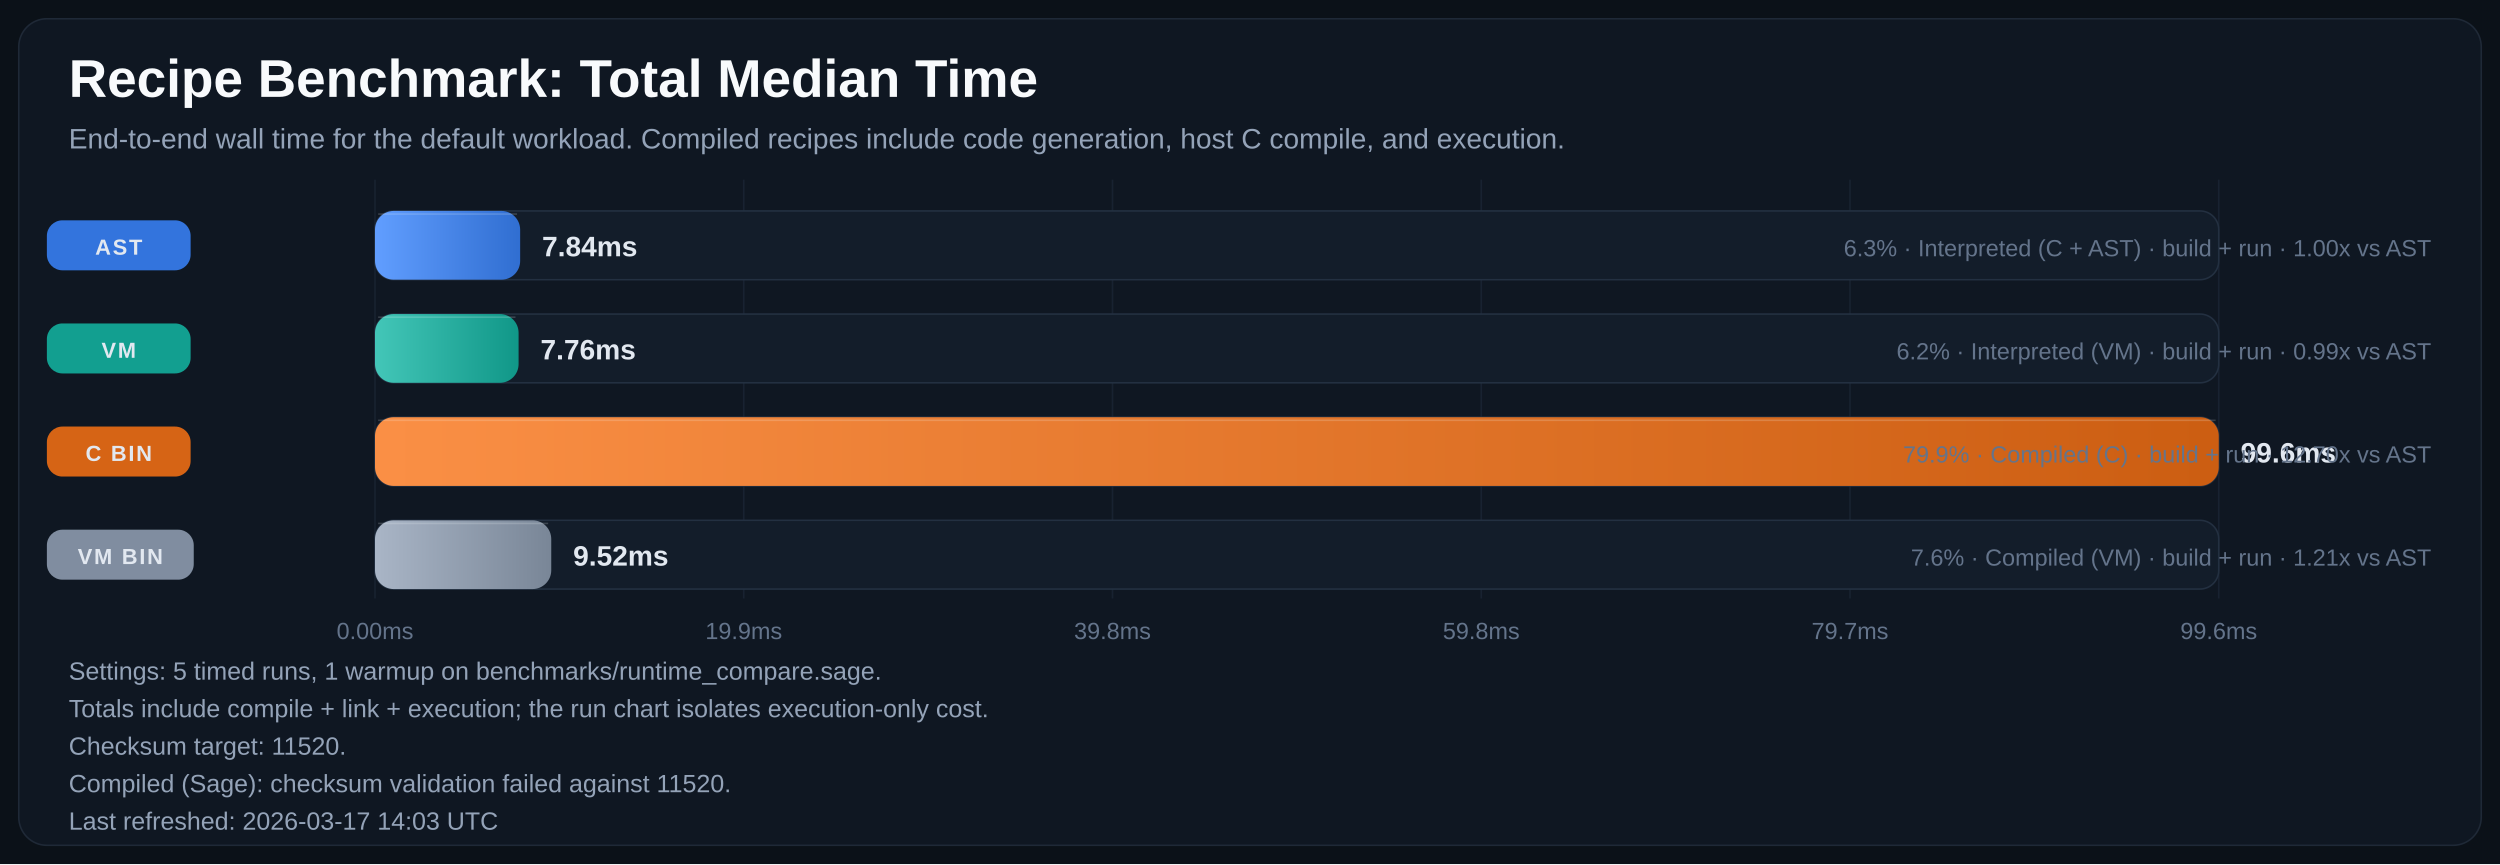
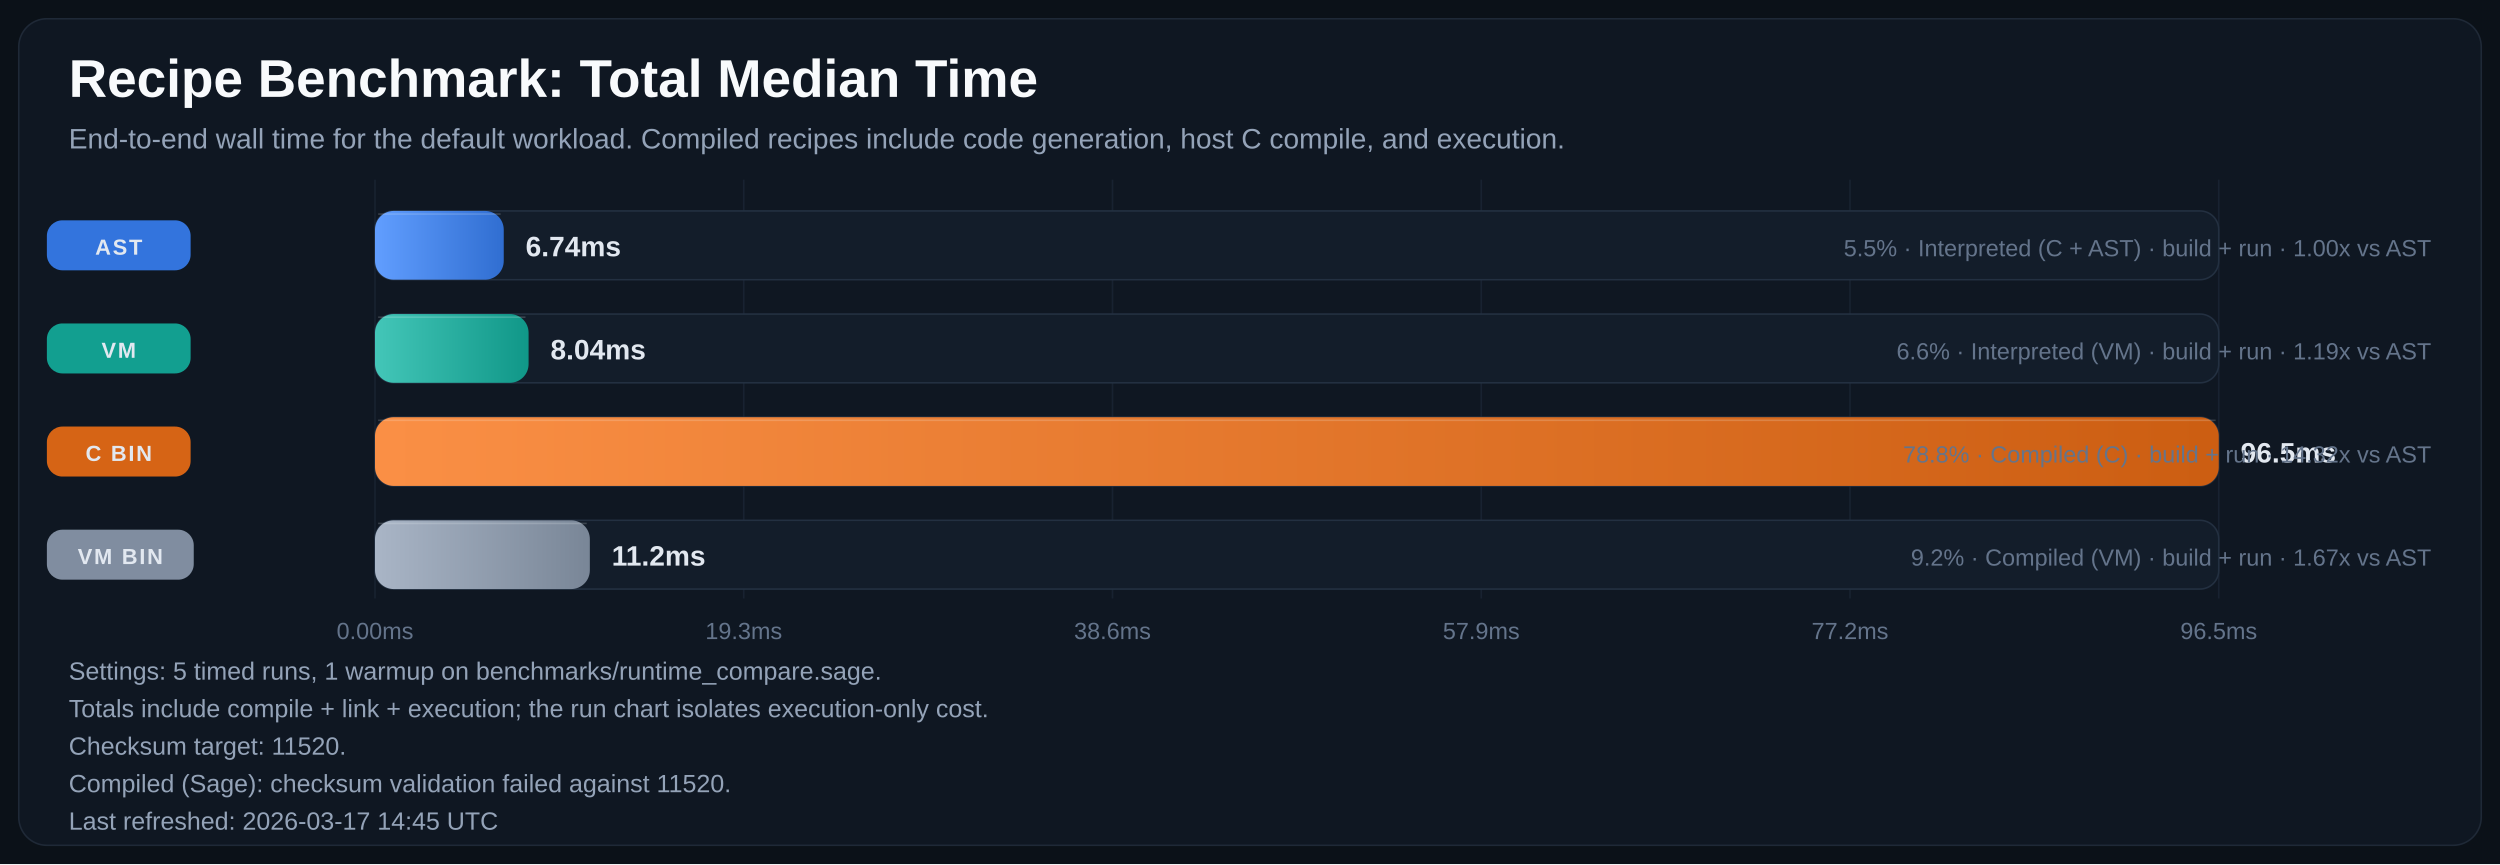
<svg xmlns="http://www.w3.org/2000/svg" width="1600" height="553" viewBox="0 0 1600 553" role="img" aria-labelledby="title desc">
  <defs>
    <linearGradient id="bar-gradient-0" x1="0%" y1="0%" x2="100%" y2="0%">
      <stop offset="0%" stop-color="#619EFF" />
      <stop offset="100%" stop-color="#306ED1" />
    </linearGradient>
    <linearGradient id="bar-gradient-1" x1="0%" y1="0%" x2="100%" y2="0%">
      <stop offset="0%" stop-color="#43C6B8" />
      <stop offset="100%" stop-color="#109788" />
    </linearGradient>
    <linearGradient id="bar-gradient-2" x1="0%" y1="0%" x2="100%" y2="0%">
      <stop offset="0%" stop-color="#FA8F45" />
      <stop offset="100%" stop-color="#CC5E12" />
    </linearGradient>
    <linearGradient id="bar-gradient-3" x1="0%" y1="0%" x2="100%" y2="0%">
      <stop offset="0%" stop-color="#A9B5C6" />
      <stop offset="100%" stop-color="#798697" />
    </linearGradient>
  </defs>
  <rect width="100%" height="100%" fill="#0B1118" />
  <rect x="12" y="12" width="1576" height="529" rx="18" fill="#0F1722" stroke="#1F2937" />
  <text x="44" y="62" fill="#F8FAFC" font-size="34" font-family="Segoe UI, Arial, sans-serif" font-weight="700">Recipe Benchmark: Total Median Time</text>
  <text x="44" y="95" fill="#94A3B8" font-size="18" font-family="Segoe UI, Arial, sans-serif">End-to-end wall time for the default workload. Compiled recipes include code generation, host C compile, and execution.</text>
  <line x1="240.0" y1="115" x2="240.0" y2="383" stroke="#182231" stroke-width="1" />
  <text x="240.0" y="409" text-anchor="middle" fill="#64748B" font-size="15" font-family="Segoe UI, Arial, sans-serif">0.00ms</text>
  <line x1="476.0" y1="115" x2="476.0" y2="383" stroke="#182231" stroke-width="1" />
-   <text x="476.0" y="409" text-anchor="middle" fill="#64748B" font-size="15" font-family="Segoe UI, Arial, sans-serif">19.9ms</text>
+   <text x="476.0" y="409" text-anchor="middle" fill="#64748B" font-size="15" font-family="Segoe UI, Arial, sans-serif">19.3ms</text>
  <line x1="712.0" y1="115" x2="712.0" y2="383" stroke="#182231" stroke-width="1" />
-   <text x="712.0" y="409" text-anchor="middle" fill="#64748B" font-size="15" font-family="Segoe UI, Arial, sans-serif">39.8ms</text>
+   <text x="712.0" y="409" text-anchor="middle" fill="#64748B" font-size="15" font-family="Segoe UI, Arial, sans-serif">38.6ms</text>
  <line x1="948.0" y1="115" x2="948.0" y2="383" stroke="#182231" stroke-width="1" />
-   <text x="948.0" y="409" text-anchor="middle" fill="#64748B" font-size="15" font-family="Segoe UI, Arial, sans-serif">59.8ms</text>
+   <text x="948.0" y="409" text-anchor="middle" fill="#64748B" font-size="15" font-family="Segoe UI, Arial, sans-serif">57.9ms</text>
  <line x1="1184.0" y1="115" x2="1184.0" y2="383" stroke="#182231" stroke-width="1" />
-   <text x="1184.0" y="409" text-anchor="middle" fill="#64748B" font-size="15" font-family="Segoe UI, Arial, sans-serif">79.7ms</text>
+   <text x="1184.0" y="409" text-anchor="middle" fill="#64748B" font-size="15" font-family="Segoe UI, Arial, sans-serif">77.2ms</text>
  <line x1="1420.0" y1="115" x2="1420.0" y2="383" stroke="#182231" stroke-width="1" />
-   <text x="1420.0" y="409" text-anchor="middle" fill="#64748B" font-size="15" font-family="Segoe UI, Arial, sans-serif">99.6ms</text>
+   <text x="1420.0" y="409" text-anchor="middle" fill="#64748B" font-size="15" font-family="Segoe UI, Arial, sans-serif">96.5ms</text>
  <rect x="30" y="141.0" width="92" height="32" rx="10" fill="#3479E6" opacity="0.95" />
  <text x="76.0" y="163.0" text-anchor="middle" fill="#E2E8F0" font-size="14" font-family="Segoe UI, Arial, sans-serif" font-weight="700" letter-spacing="1.1">AST</text>
  <rect x="240" y="135" width="1180" height="44" rx="12" fill="#131D2A" stroke="#233041" />
-   <rect x="240" y="135" width="92.9" height="44" rx="12" fill="url(#bar-gradient-0)" />
-   <line x1="242.0" y1="137.0" x2="330.9" y2="137.0" stroke="#F8FAFC" stroke-opacity="0.18" />
-   <text x="346.9" y="164.0" fill="#E2E8F0" font-size="18" font-family="Segoe UI, Arial, sans-serif" font-weight="700">7.84ms</text>
-   <text x="1556" y="164.0" text-anchor="end" fill="#64748B" font-size="15" font-family="Segoe UI, Arial, sans-serif">6.3% · Interpreted (C + AST) · build + run · 1.00x vs AST</text>
+   <rect x="240" y="135" width="82.4" height="44" rx="12" fill="url(#bar-gradient-0)" />
+   <line x1="242.0" y1="137.0" x2="320.4" y2="137.0" stroke="#F8FAFC" stroke-opacity="0.18" />
+   <text x="336.4" y="164.0" fill="#E2E8F0" font-size="18" font-family="Segoe UI, Arial, sans-serif" font-weight="700">6.74ms</text>
+   <text x="1556" y="164.0" text-anchor="end" fill="#64748B" font-size="15" font-family="Segoe UI, Arial, sans-serif">5.5% · Interpreted (C + AST) · build + run · 1.00x vs AST</text>
  <rect x="30" y="207.0" width="92" height="32" rx="10" fill="#12A695" opacity="0.95" />
  <text x="76.0" y="229.0" text-anchor="middle" fill="#E2E8F0" font-size="14" font-family="Segoe UI, Arial, sans-serif" font-weight="700" letter-spacing="1.1">VM</text>
  <rect x="240" y="201" width="1180" height="44" rx="12" fill="#131D2A" stroke="#233041" />
-   <rect x="240" y="201" width="91.9" height="44" rx="12" fill="url(#bar-gradient-1)" />
-   <line x1="242.0" y1="203.0" x2="329.9" y2="203.0" stroke="#F8FAFC" stroke-opacity="0.18" />
-   <text x="345.9" y="230.0" fill="#E2E8F0" font-size="18" font-family="Segoe UI, Arial, sans-serif" font-weight="700">7.76ms</text>
-   <text x="1556" y="230.0" text-anchor="end" fill="#64748B" font-size="15" font-family="Segoe UI, Arial, sans-serif">6.2% · Interpreted (VM) · build + run · 0.99x vs AST</text>
+   <rect x="240" y="201" width="98.3" height="44" rx="12" fill="url(#bar-gradient-1)" />
+   <line x1="242.0" y1="203.0" x2="336.3" y2="203.0" stroke="#F8FAFC" stroke-opacity="0.18" />
+   <text x="352.3" y="230.0" fill="#E2E8F0" font-size="18" font-family="Segoe UI, Arial, sans-serif" font-weight="700">8.04ms</text>
+   <text x="1556" y="230.0" text-anchor="end" fill="#64748B" font-size="15" font-family="Segoe UI, Arial, sans-serif">6.6% · Interpreted (VM) · build + run · 1.19x vs AST</text>
  <rect x="30" y="273.0" width="92" height="32" rx="10" fill="#E06814" opacity="0.95" />
  <text x="76.0" y="295.0" text-anchor="middle" fill="#E2E8F0" font-size="14" font-family="Segoe UI, Arial, sans-serif" font-weight="700" letter-spacing="1.1">C BIN</text>
  <rect x="240" y="267" width="1180" height="44" rx="12" fill="#131D2A" stroke="#233041" />
  <rect x="240" y="267" width="1180.0" height="44" rx="12" fill="url(#bar-gradient-2)" />
  <line x1="242.0" y1="269.0" x2="1418.0" y2="269.0" stroke="#F8FAFC" stroke-opacity="0.18" />
-   <text x="1434.0" y="296.0" fill="#E2E8F0" font-size="18" font-family="Segoe UI, Arial, sans-serif" font-weight="700">99.6ms</text>
-   <text x="1556" y="296.0" text-anchor="end" fill="#64748B" font-size="15" font-family="Segoe UI, Arial, sans-serif">79.9% · Compiled (C) · build + run · 12.70x vs AST</text>
+   <text x="1434.0" y="296.0" fill="#E2E8F0" font-size="18" font-family="Segoe UI, Arial, sans-serif" font-weight="700">96.5ms</text>
+   <text x="1556" y="296.0" text-anchor="end" fill="#64748B" font-size="15" font-family="Segoe UI, Arial, sans-serif">78.8% · Compiled (C) · build + run · 14.32x vs AST</text>
  <rect x="30" y="339.0" width="94" height="32" rx="10" fill="#8593A6" opacity="0.95" />
  <text x="77.0" y="361.0" text-anchor="middle" fill="#E2E8F0" font-size="14" font-family="Segoe UI, Arial, sans-serif" font-weight="700" letter-spacing="1.1">VM BIN</text>
  <rect x="240" y="333" width="1180" height="44" rx="12" fill="#131D2A" stroke="#233041" />
-   <rect x="240" y="333" width="112.8" height="44" rx="12" fill="url(#bar-gradient-3)" />
-   <line x1="242.0" y1="335.0" x2="350.8" y2="335.0" stroke="#F8FAFC" stroke-opacity="0.18" />
-   <text x="366.8" y="362.0" fill="#E2E8F0" font-size="18" font-family="Segoe UI, Arial, sans-serif" font-weight="700">9.52ms</text>
-   <text x="1556" y="362.0" text-anchor="end" fill="#64748B" font-size="15" font-family="Segoe UI, Arial, sans-serif">7.6% · Compiled (VM) · build + run · 1.21x vs AST</text>
+   <rect x="240" y="333" width="137.5" height="44" rx="12" fill="url(#bar-gradient-3)" />
+   <line x1="242.0" y1="335.0" x2="375.5" y2="335.0" stroke="#F8FAFC" stroke-opacity="0.18" />
+   <text x="391.5" y="362.0" fill="#E2E8F0" font-size="18" font-family="Segoe UI, Arial, sans-serif" font-weight="700">11.2ms</text>
+   <text x="1556" y="362.0" text-anchor="end" fill="#64748B" font-size="15" font-family="Segoe UI, Arial, sans-serif">9.2% · Compiled (VM) · build + run · 1.67x vs AST</text>
  <text x="44" y="435" fill="#94A3B8" font-size="16" font-family="Segoe UI, Arial, sans-serif">Settings: 5 timed runs, 1 warmup on benchmarks/runtime_compare.sage.</text>
  <text x="44" y="459" fill="#94A3B8" font-size="16" font-family="Segoe UI, Arial, sans-serif">Totals include compile + link + execution; the run chart isolates execution-only cost.</text>
  <text x="44" y="483" fill="#94A3B8" font-size="16" font-family="Segoe UI, Arial, sans-serif">Checksum target: 11520.</text>
  <text x="44" y="507" fill="#94A3B8" font-size="16" font-family="Segoe UI, Arial, sans-serif">Compiled (Sage): checksum validation failed against 11520.</text>
-   <text x="44" y="531" fill="#94A3B8" font-size="16" font-family="Segoe UI, Arial, sans-serif">Last refreshed: 2026-03-17 14:03 UTC</text>
+   <text x="44" y="531" fill="#94A3B8" font-size="16" font-family="Segoe UI, Arial, sans-serif">Last refreshed: 2026-03-17 14:45 UTC</text>
</svg>
